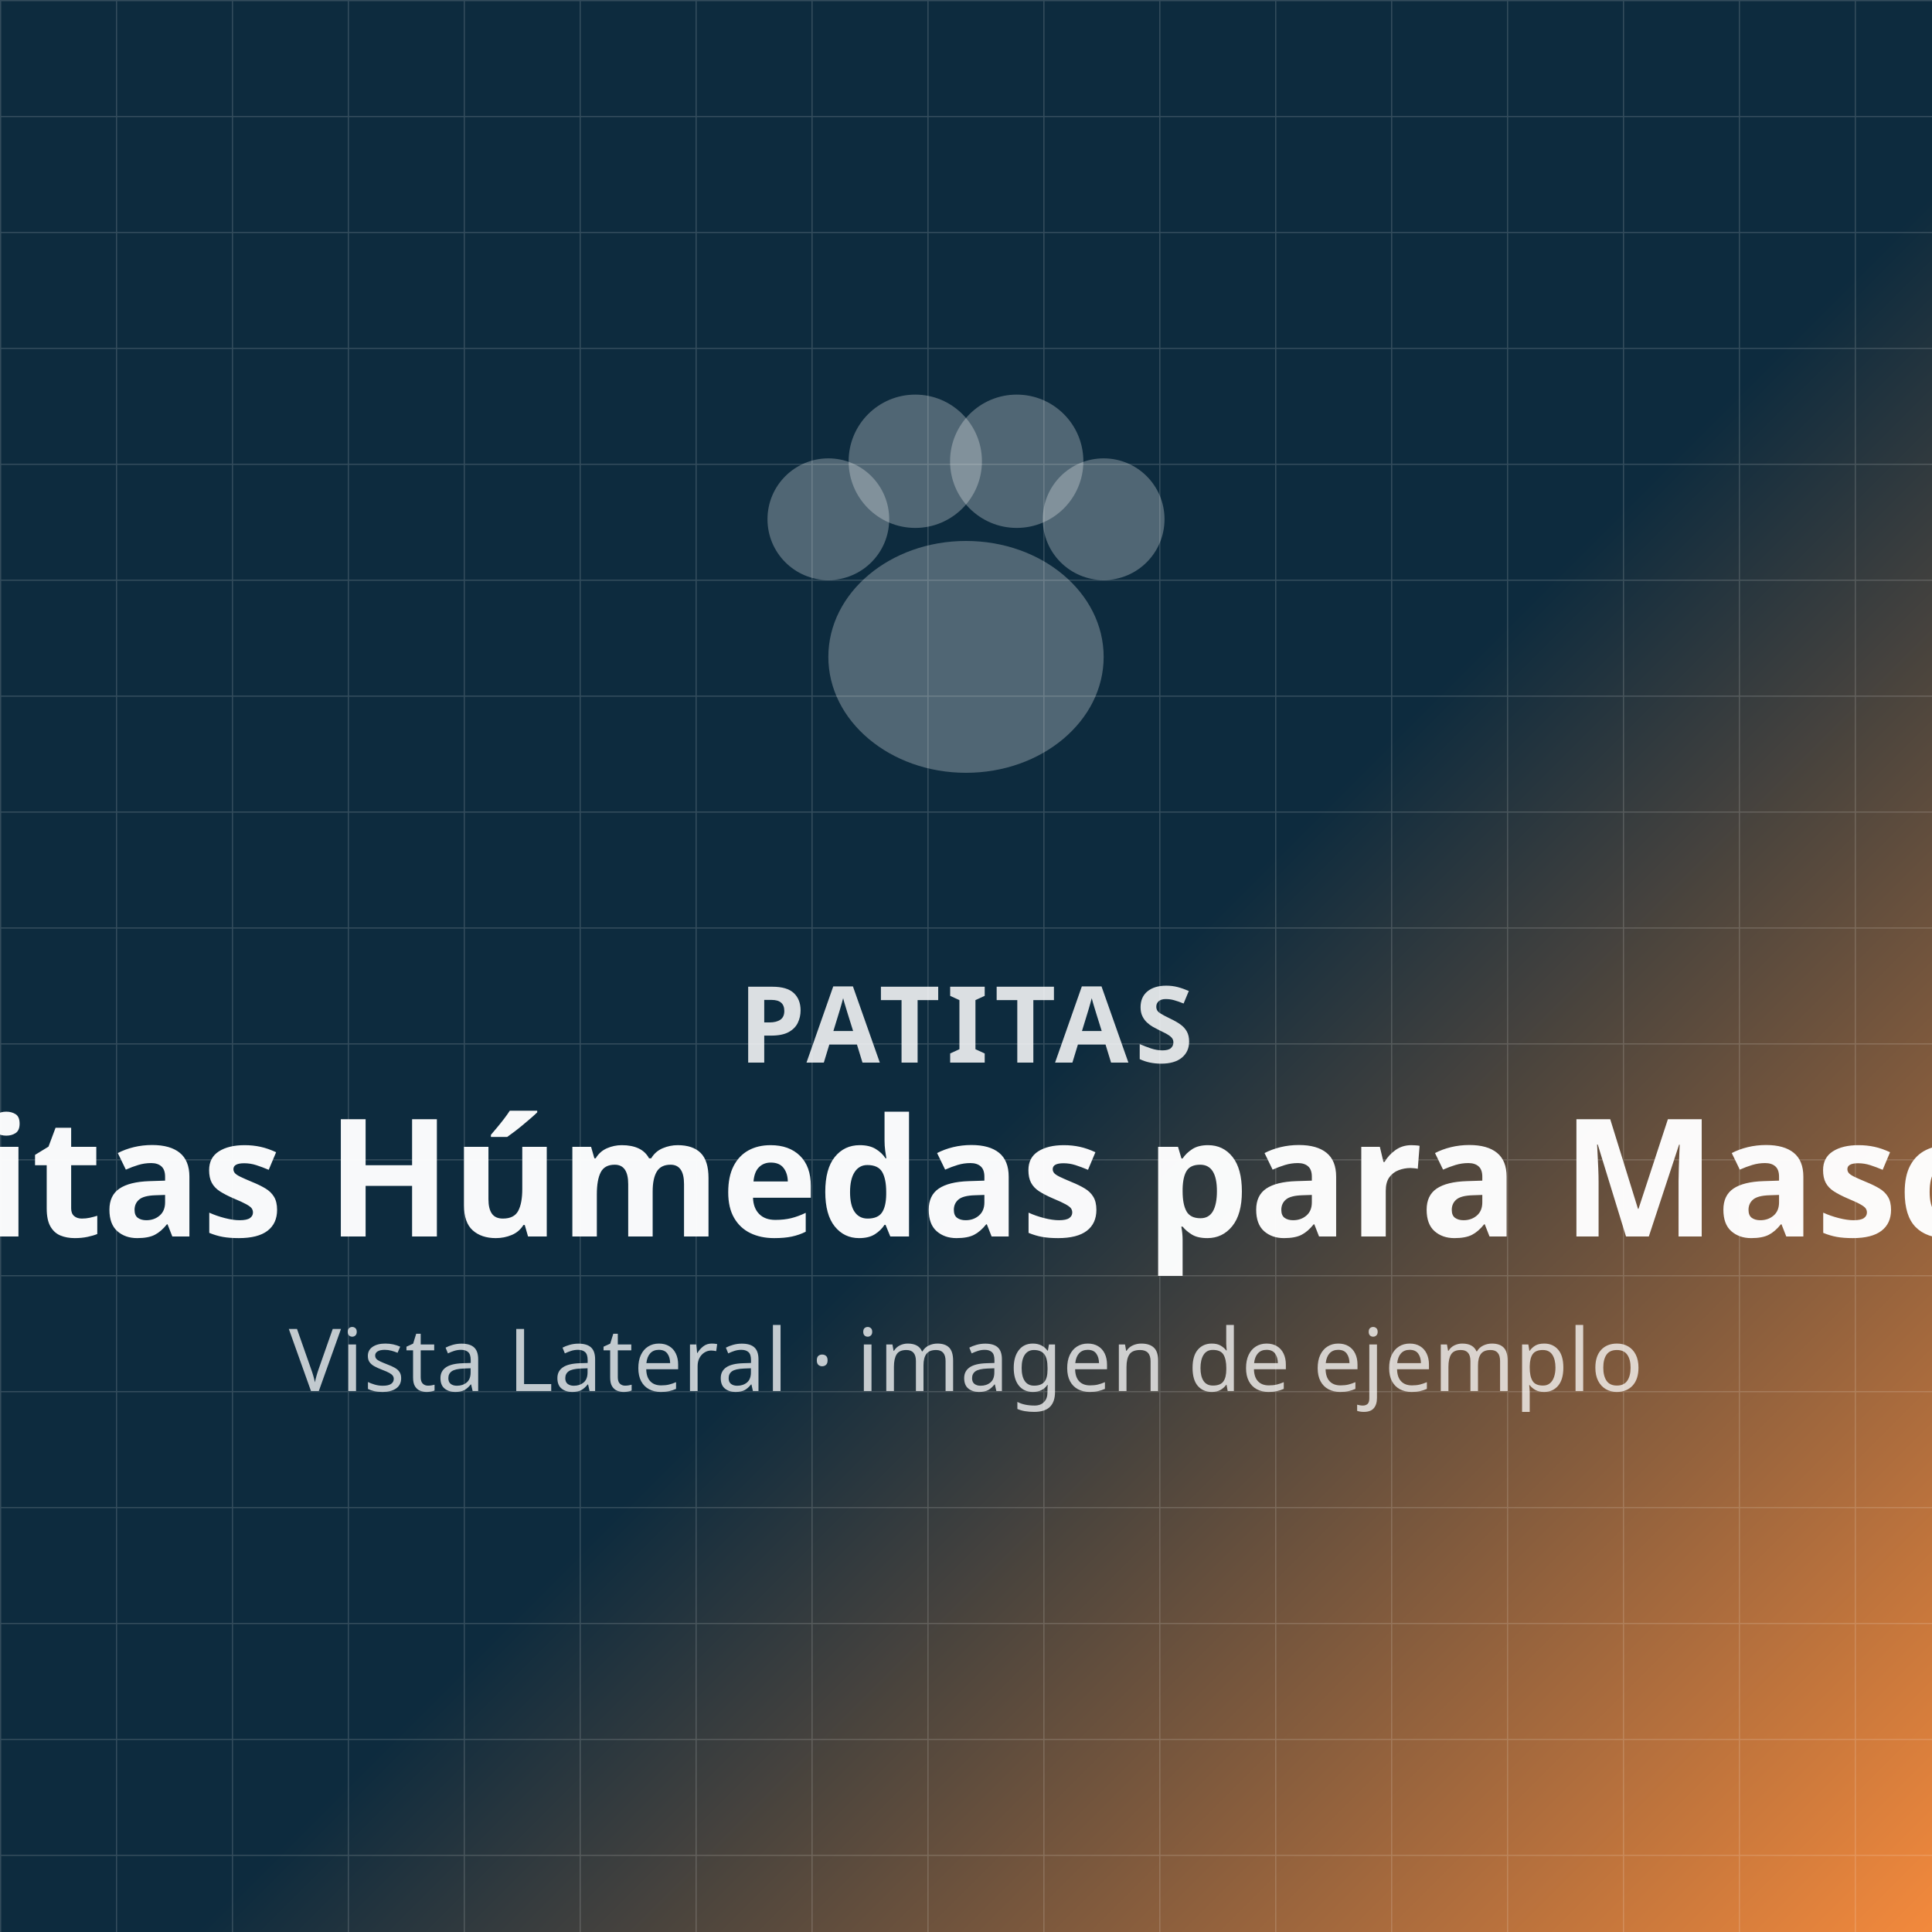
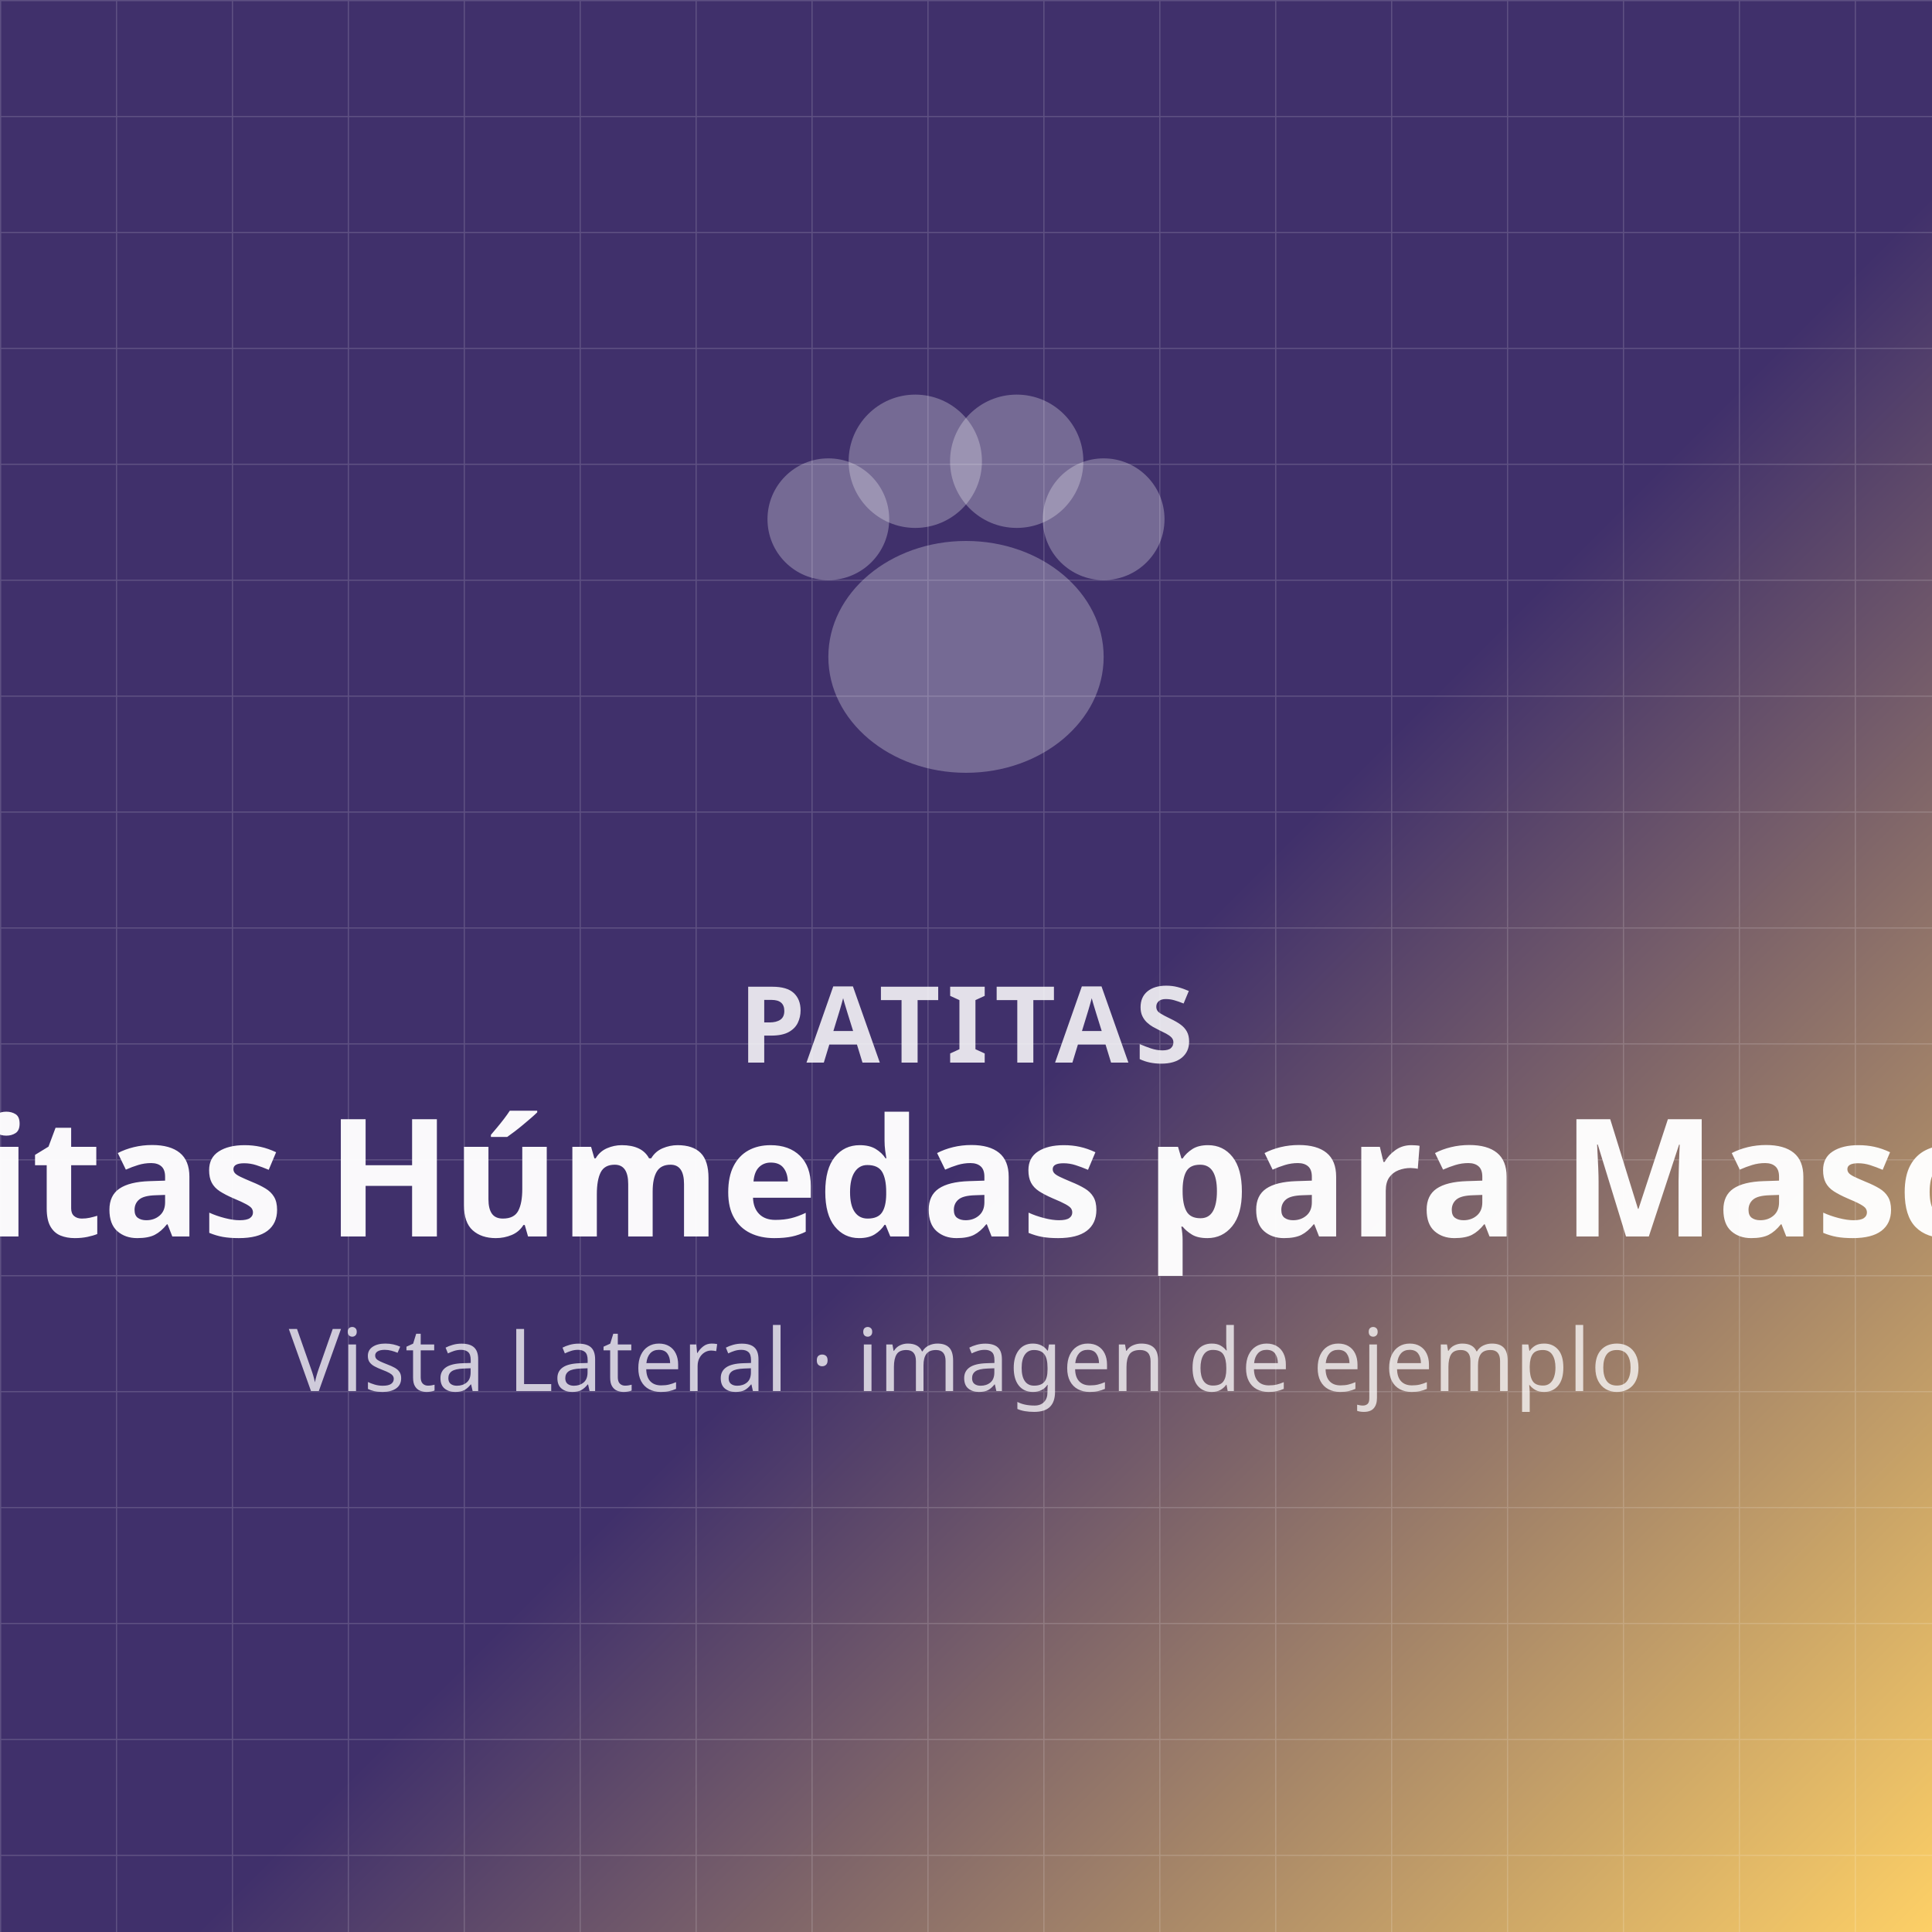
<svg xmlns="http://www.w3.org/2000/svg" width="1200" height="1200" viewBox="0 0 1200 1200" role="img" aria-label="Toallitas Húmedas para Mascotas">
  <defs>
    <linearGradient id="g" x1="0" y1="0" x2="1" y2="1">
-       <stop offset="0" stop-color="#0D2B3E" />
-       <stop offset="0.55" stop-color="#0D2B3E" />
-       <stop offset="1" stop-color="#F58A3C" />
+       <stop offset="0" stop-color="#40306B" />
+       <stop offset="0.55" stop-color="#40306B" />
+       <stop offset="1" stop-color="#FFD166" />
    </linearGradient>
    <pattern id="grid" width="72" height="72" patternUnits="userSpaceOnUse">
      <path d="M 72 0 L 0 0 0 72" fill="none" stroke="rgba(255,255,255,0.16)" stroke-width="1.5" />
    </pattern>
  </defs>
  <rect width="1200" height="1200" fill="url(#g)" />
  <rect width="1200" height="1200" fill="url(#grid)" />
  <circle cx="514.5" cy="322.5" r="37.8" fill="rgba(255,255,255,0.28)" />
  <circle cx="568.5" cy="286.5" r="41.4" fill="rgba(255,255,255,0.28)" />
  <circle cx="631.5" cy="286.5" r="41.4" fill="rgba(255,255,255,0.28)" />
  <circle cx="685.5" cy="322.5" r="37.8" fill="rgba(255,255,255,0.28)" />
  <ellipse cx="600" cy="408" rx="85.5" ry="72" fill="rgba(255,255,255,0.28)" />
  <text x="600" y="660" text-anchor="middle" font-family="Fredoka, Nunito, system-ui, sans-serif" font-size="66" font-weight="700" letter-spacing="4" fill="rgba(255,255,255,0.85)">PATITAS</text>
  <text x="600" y="768" text-anchor="middle" font-family="Fredoka, Nunito, system-ui, sans-serif" font-size="102" font-weight="800" fill="rgba(255,255,255,0.97)">Toallitas Húmedas para Mascotas</text>
  <text x="600" y="864" text-anchor="middle" font-family="Fredoka, Nunito, system-ui, sans-serif" font-size="54" font-weight="500" fill="rgba(255,255,255,0.75)">Vista Lateral · imagen de ejemplo</text>
</svg>
